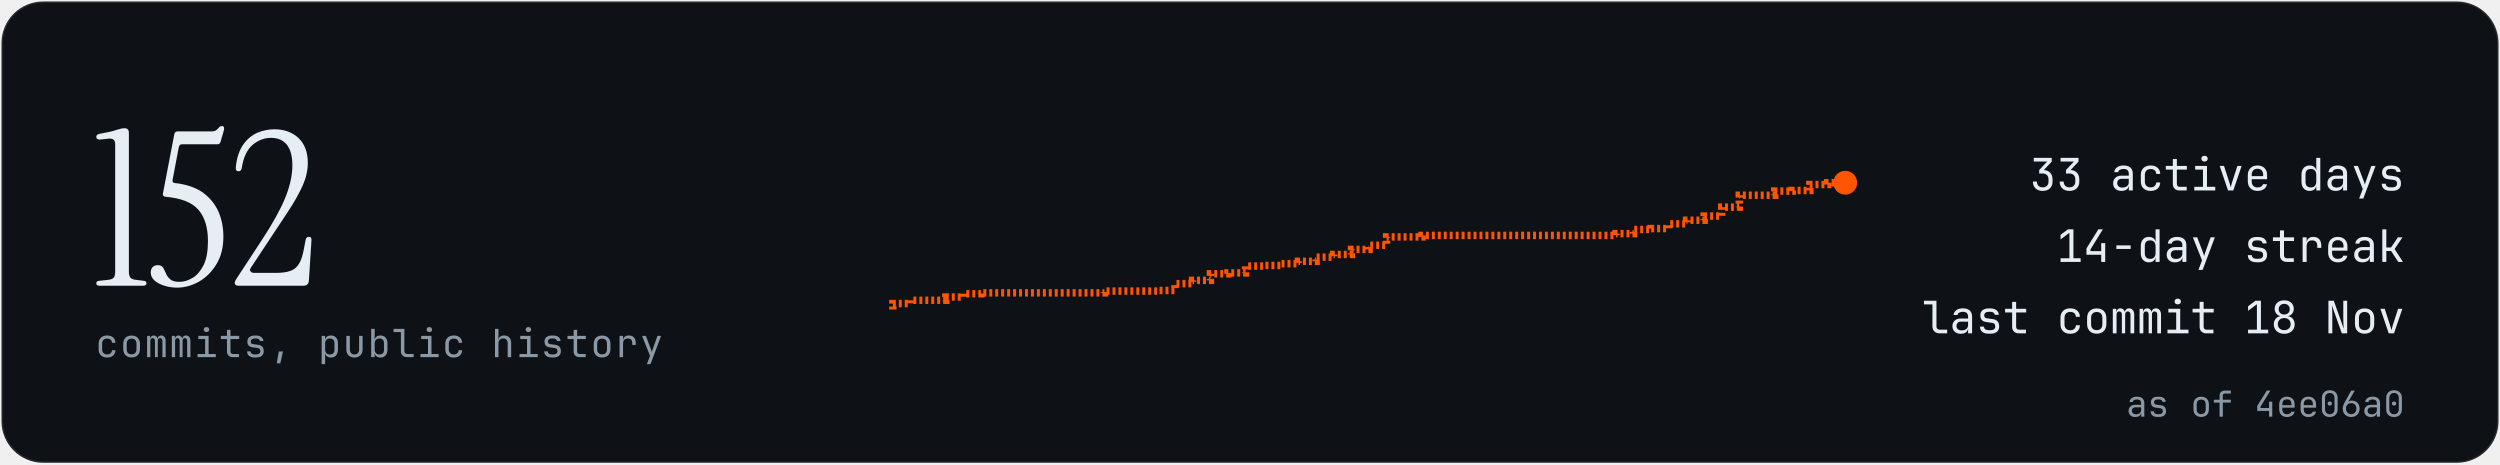
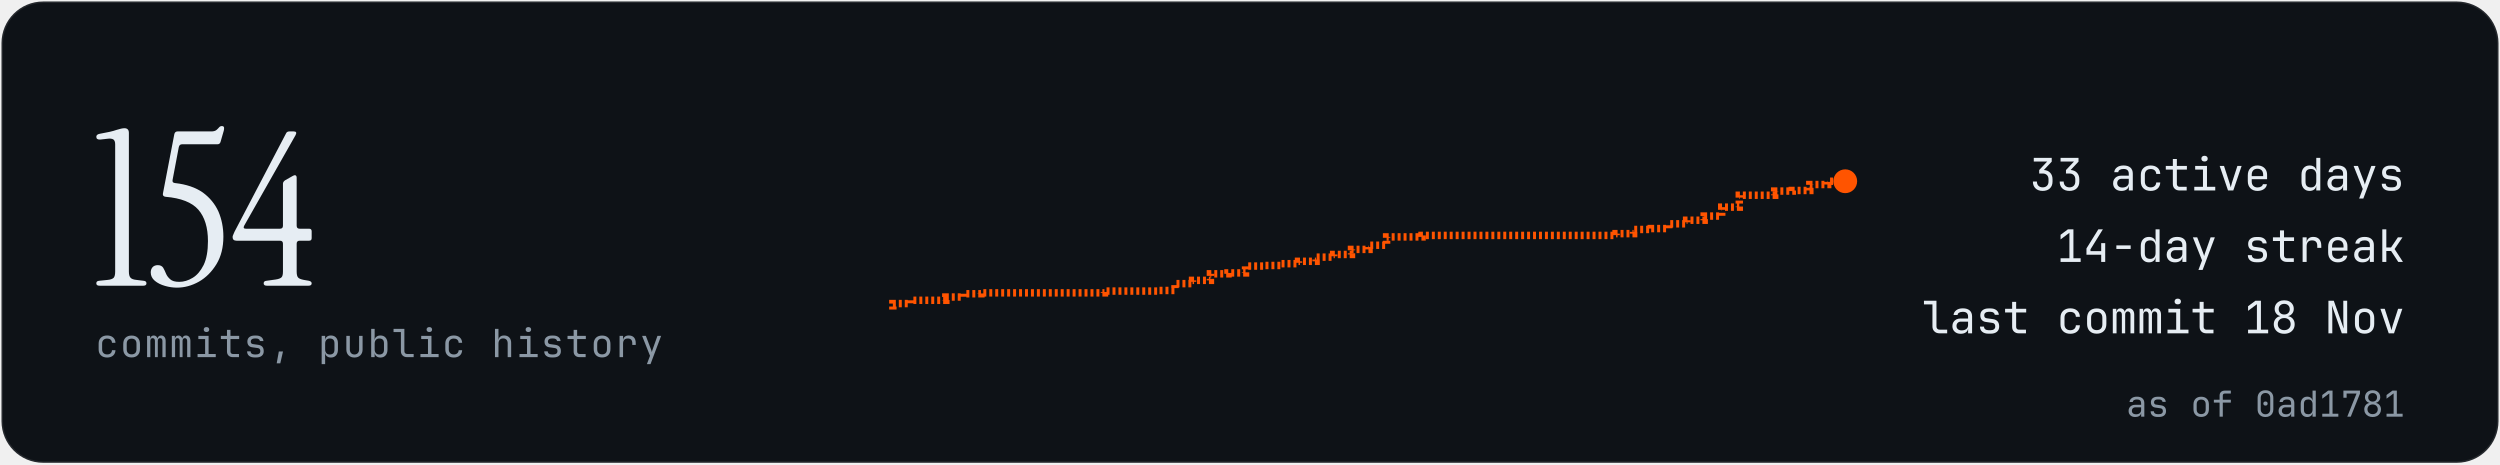
<svg xmlns="http://www.w3.org/2000/svg" viewBox="0 0 840 156" width="840" height="156" role="img" aria-labelledby="cg-title cg-desc">
  <style>.cg-stair{animation:cg-draw 1.6s cubic-bezier(.3,.8,.3,1) both}.cg-bar{transform-box:fill-box;transform-origin:center bottom;animation:cg-rise .4s ease-out both}.cg-flag{animation:cg-fade .4s ease-out 1.6s both}.cg-now-ring{transform-box:fill-box;transform-origin:center;animation:cg-pulse 3.2s ease-out infinite}@keyframes cg-draw{from{stroke-dashoffset:1}to{stroke-dashoffset:0}}@keyframes cg-rise{from{transform:scaleY(0)}to{transform:scaleY(1)}}@keyframes cg-fade{from{opacity:0}to{opacity:1}}@keyframes cg-pulse{from{opacity:.5;transform:scale(1)}to{opacity:0;transform:scale(2.6)}}@media (prefers-reduced-motion:reduce){.cg-stair,.cg-bar,.cg-flag,.cg-now-ring{animation:none}}</style>
  <defs>
    <path id="m44" d="M210 160l 55-306 108 0-70 306-93 0z" />
    <path id="m45" d="M140-290l 0-80 320 0 0 80-320 0z" />
    <path id="m48" d="M300 10q-101 0-160-59-60-58-60-156l 0-320q 0-98 60-157 59-58 160-58 101 0 161 58 59 59 59 157l 0 320q 0 65-27 113-27 49-76 75-50 27-117 27zM300-67q 60 0 97-39 36-38 36-99l 0-320q 0-61-36-100-37-38-97-38-60 0-96 38-37 39-37 100l 0 320q 0 61 37 99 36 39 96 39zM300-310q-27 0-43-15-17-15-17-43 0-27 17-42 16-14 43-14 27 0 44 14 16 15 16 42 0 28-16 43-17 15-44 15z" />
    <path id="m49" d="M90 0l 0-82 198 0 0-570-198 148 0-103 165-123 123 0 0 648 162 0 0 82-450 0z" />
    <path id="m51" d="M289 10q-101 0-160-57-59-56-59-153l 90 0q 0 60 35 95 35 35 95 35 60 0 95-35 35-35 35-95l 0-50q 0-60-35-95-35-35-95-35l-79 0 0-78 179-190-300 0 0-82 402 0 0 84-176 187q 90 7 142 62 52 56 52 147l 0 50q 0 97-59 153-60 57-162 57z" />
    <path id="m52" d="M400 0l 0-160-330 0 0-141 266-429 102 0-278 449 0 39 240 0 0-178 90 0 0 420-90 0z" />
-     <path id="m54" d="M301 10q-70 0-123-30-54-29-84-82-30-52-30-121 0-48 18-99 18-50 49-105l 169-303 100 0-180 313 3 2q 13-17 39-26 26-9 57-9 65 0 114 28 48 29 76 79 27 50 27 116 0 70-30 123-30 54-82 84-53 30-123 30zM300-70q 65 0 106-43 40-43 40-112 0-69-40-112-41-43-106-43-65 0-105 43-41 43-41 112 0 69 41 112 40 43 105 43z" />
+     <path id="m55" d="M190 0l 260-648-278 0 0 118-90 0 0-200 464 0 0 84-258 646-98 0z" />
    <path id="m56" d="M300 10q-69 0-122-27-53-27-82-76-30-48-30-111 0-69 40-119 39-50 105-61l 0-3q-57-13-91-58-34-44-34-102 0-57 27-101 27-43 76-68 48-24 111-24 64 0 112 24 48 25 75 68 27 44 27 101 0 58-34 102-34 45-91 58l 0 3q 66 11 106 61 39 50 39 119 0 63-29 111-30 49-82 76-53 27-123 27zM300-422q 56 0 90-33 34-33 34-86 0-53-34-86-34-33-90-33-55 0-89 33-35 33-35 86 0 53 35 86 34 33 89 33zM300-71q 64 0 104-38 40-37 40-97 0-61-40-99-40-37-104-37-64 0-104 37-40 38-40 99 0 60 40 97 40 38 104 38z" />
    <path id="m78" d="M90 0l 0-730 120 0 223 625q-2-25-4-62-3-36-4-77-2-40-2-76l 0-410 87 0 0 730-120 0-222-625q 2 24 4 60 2 37 4 77 1 41 1 78l 0 410-87 0z" />
    <path id="m97" d="M252 10q-85 0-135-48-50-47-50-124 0-51 23-89 23-38 64-60 41-21 94-21l 170 0 0-43q 0-107-117-107-52 0-84 19-32 19-34 53l-90 0q 5-65 61-108 55-42 147-42 100 0 154 48 53 48 53 134l 0 378-89 0 0-100-2 0q-8 51-51 80-43 30-114 30zM274-66q 66 0 105-32 39-32 39-87l 0-77-160 0q-44 0-71 26-28 27-28 71 0 46 31 72 30 27 84 27z" />
    <path id="m98" d="M332 10q-62 0-102-31-40-30-47-84l-1 0 0 105-90 0 0-730 90 0 0 160-2 125 1 0q 8-53 49-84 40-31 102-31 83 0 132 55 49 55 49 150l 0 161q 0 94-49 149-49 55-132 55zM302-68q 57 0 89-30 32-30 32-97l 0-160q 0-68-32-98-32-29-89-29-55 0-87 35-33 35-33 97l 0 150q 0 62 33 97 32 35 87 35z" />
    <path id="m99" d="M308 10q-100 0-160-56-60-56-60-154l 0-150q 0-98 60-154 60-56 160-56 95 0 154 51 58 51 61 139l-90 0q-3-53-36-82-33-28-89-28-59 0-94 33-36 34-36 96l 0 151q 0 62 36 96 35 34 94 34 56 0 89-29 33-29 36-81l 90 0q-3 88-61 139-59 51-154 51z" />
    <path id="m100" d="M268 10q-82 0-131-55-50-55-50-149l 0-161q 0-95 49-150 49-55 132-55 62 0 103 31 40 31 48 84l 1 0-2-125 0-160 90 0 0 730-90 0 0-105-1 0q-7 54-47 84-40 31-102 31zM298-68q 56 0 88-35 32-35 32-97l 0-150q 0-62-32-97-32-35-88-35-57 0-89 29-32 30-32 98l 0 160q 0 67 32 97 32 30 89 30z" />
    <path id="m101" d="M300 10q-97 0-156-59-60-58-60-161l 0-130q 0-103 60-162 59-58 156-58 65 0 114 26 48 26 75 73 27 47 27 111l 0 98-344 0 0 52q 0 61 35 96 35 36 93 36 50 0 83-20 32-19 39-52l 90 0q-9 69-67 109-58 41-145 41zM172-322l 256 0 0-28q 0-65-33-101-34-35-95-35-61 0-94 35-34 36-34 101l 0 28z" />
    <path id="m102" d="M215 0l 0-393-160 0 0-82 160 0 0-115q 0-65 41-103 41-37 113-37l 161 0 0 82-161 0q-64 0-64 58l 0 115 225 0 0 82-225 0 0 393-90 0z" />
    <path id="m104" d="M92 0l 0-730 90 0 0 285 1 0q 7-55 45-85 38-30 101-30 83 0 132 51 49 51 49 139l 0 370-90 0 0-355q 0-62-31-96-32-33-86-33-56 0-88 35-33 35-33 99l 0 350-90 0z" />
    <path id="m105" d="M85 0l 0-82 195 0 0-386-175 0 0-82 265 0 0 468 185 0 0 82-470 0zM315-649q-33 0-52-17-19-17-19-46 0-30 19-48 19-17 52-17 33 0 52 17 19 18 19 48 0 29-19 46-19 17-52 17z" />
    <path id="m107" d="M97 0l 0-730 90 0 0 407 105 0 154-227 103 0-177 262 187 288-105 0-160-245-107 0 0 245-90 0z" />
    <path id="m108" d="M380 0q-73 0-116-43-44-42-44-112l 0-493-190 0 0-82 280 0 0 575q 0 34 19 53 19 20 51 20l 170 0 0 82-170 0z" />
    <path id="m109" d="M60 0l 0-550 78 0 0 73 2 0q 5-37 30-60 24-23 62-23 36 0 61 21 25 21 36 57l 1 0q 7-36 32-57 24-21 62-21 53 0 85 39 31 40 31 103l 0 418-84 0 0-419q 0-33-16-53-16-19-44-19-27 0-43 19-16 19-16 52l 0 420-74 0 0-419q 0-33-16-53-16-19-43-19-28 0-44 19-16 19-16 52l 0 420-84 0z" />
    <path id="m111" d="M300 8q-99 0-157-58-59-58-59-162l 0-126q 0-105 58-163 58-57 158-57 100 0 158 57 58 58 58 163l 0 126q 0 104-58 162-59 58-158 58zM300-72q 59 0 93-33 33-33 33-97l 0-146q 0-64-33-97-34-33-93-33-58 0-92 33-34 33-34 97l 0 146q 0 64 34 97 34 33 92 33z" />
    <path id="m112" d="M92 180l 0-730 90 0 0 105 1 0q 7-54 47-85 40-30 102-30 83 0 132 54 49 55 49 150l 0 161q 0 95-49 150-49 55-132 55-62 0-102-31-40-31-47-84l-3 0 2 125 0 160-90 0zM302-68q 57 0 89-30 32-30 32-97l 0-160q 0-68-32-98-32-29-89-29-55 0-87 35-33 35-33 97l 0 150q 0 62 33 97 32 35 87 35z" />
    <path id="m114" d="M112 0l 0-550 90 0 0 105 2 0q 7-53 45-84 38-31 102-31 86 0 133 51 46 52 46 147l 0 47-90 0 0-47q 0-120-117-120-59 0-90 34-31 34-31 98l 0 350-90 0z" />
    <path id="m115" d="M278 8q-92 0-142-42-51-41-51-117l 90 0q 0 38 27 59 27 22 76 22l 44 0q 50 0 78-22 27-22 27-62 0-71-65-80l-152-22q-56-8-87-47-31-38-31-101 0-72 50-113 49-41 136-41l 44 0q 80 0 131 39 50 40 54 104l-91 0q-2-29-27-48-26-19-67-19l-44 0q-46 0-72 21-26 21-26 57 0 58 53 66l 142 20q 140 20 140 164 0 77-50 119-51 43-143 43l-44 0z" />
    <path id="m116" d="M355 0q-68 0-109-40-41-39-41-105l 0-323-158 0 0-82 158 0 0-155 90 0 0 155 225 0 0 82-225 0 0 323q 0 28 17 45 16 18 43 18l 160 0 0 82-160 0z" />
    <path id="m117" d="M299 10q-95 0-152-57-57-56-57-153l 0-350 90 0 0 350q 0 60 32 95 32 36 87 36 56 0 89-36 32-35 32-95l 0-350 90 0 0 350q 0 97-58 153-58 57-153 57z" />
    <path id="m118" d="M241 0l-187-550 97 0 120 370q 11 33 19 63 8 31 12 48 5-17 12-48 7-30 17-63l 120-370 95 0-187 550-118 0z" />
    <path id="m121" d="M178 180l 81-214-205-516 97 0 130 340q 8 20 15 42 7 22 10 38 3-16 10-38 7-22 14-42l 121-340 95 0-274 730-94 0z" />
    <path id="d49" d="M20 0q-15 0-15-11 0-11 13-12l 39-4q 21-2 29-10 7-8 7-29l 0-594q 0-17-9-23-10-5-25-3l-36 4q-18 1-18-13 0-11 16-14 53-9 78-18 25-8 37-8 21 0 21 22l 0 647q 0 21 8 29 7 8 28 10l 33 4q 13 1 13 12 0 11-15 11l-204 0z" />
-     <path id="d50" d="M38 0q-18 0-18-13 0-7 7-18l 120-183q 75-114 109-197 33-82 33-151 0-62-25-95-26-33-74-33-48 0-87 33-39 34-50 107-3 16-15 16-15 0-13-20 7-66 35-105 27-38 66-55 39-16 79-16 69 0 113 41 43 42 43 116 0 52-24 106-25 55-67 119-43 65-98 148l-78 118q-6 9 0 15 5 7 15 7l 107 0q 38 0 63-9 25-8 40-32 15-23 23-67l 9-47q 3-13 15-13 14 0 12 17l-12 188q-2 23-25 23l-303 0z" />
+     <path id="d52" d="M170 0q-15 0-15-11 0-11 13-12l 43-6q 21-3 28-11 6-7 6-26l 0-130q 0-14-14-14l-202 0q-19 0-19-17 0-5 3-11 2-5 6-14l 240-458q 4-10 16-10l 20 0q 18 0 9 17l-240 423q-7 14 8 14l 159 0q 14 0 14-14l 0-196q 0-9 10-16l 37-21q 7-4 12-2 5 3 5 11l 0 224q 0 14 14 14l 44 0q 12 0 12 12l 0 32q 0 12-12 12l-44 0q-14 0-14 14l 0 130q 0 21 7 28 6 7 27 11l 23 4q 13 3 13 12 0 11-15 11l-194 0z" />
    <path id="d53" d="M132 9q-27 0-55-8-29-8-48-24-19-16-19-39 0-15 9-25 9-9 24-9 17 0 25 12 7 12 13 27 6 15 20 27 13 12 42 12 32 0 63-19 30-18 51-60 20-42 20-111 0-95-45-147-45-51-153-60-15-2-12-16l 53-276q 3-13 15-13l 157 0q 17 0 25-7 7-6 12-12 5-6 13-6 8 0 10 6 1 7-1 15l-15 52q-3 12-15 12l-165 0q-12 0-15 13l-29 153q-3 14 12 15 79 9 129 44 49 36 73 89 23 54 23 117 0 75-32 128-33 54-82 82-50 28-103 28z" />
  </defs>
  <rect x="0.5" y="0.5" width="839" height="155" rx="14" fill="#0E1217" stroke="#FFFFFF" stroke-width="1" stroke-opacity="0.1" />
  <g class="cg-text-group" data-name="commit-total" data-font="display" data-size="72" fill="#E6EDF3" data-bbox="32.4 42.4 72.4 54.3">
    <g class="cg-run" data-bbox="32.4 42.4 72.4 54.3" transform="translate(32 96)scale(0.072)">
      <g fill="#E6EDF3">
        <use href="#d49" />
        <use href="#d53" x="249" />
-         <use href="#d50" x="631" />
+         <use href="#d52" x="631" />
      </g>
    </g>
  </g>
  <g class="cg-text-group" data-name="commit-caption" data-font="mono" data-size="13" fill="#8B98A5" data-bbox="33.1 109.9 189 12.4">
    <g class="cg-run" data-bbox="33.1 109.9 189 12.4" transform="translate(32 120)scale(0.013)">
      <g fill="#8B98A5">
        <use href="#m99" />
        <use href="#m111" x="640" />
        <use href="#m109" x="1280" />
        <use href="#m109" x="1920" />
        <use href="#m105" x="2560" />
        <use href="#m116" x="3200" />
        <use href="#m115" x="3840" />
        <use href="#m44" x="4480" />
        <use href="#m112" x="5760" />
        <use href="#m117" x="6400" />
        <use href="#m98" x="7040" />
        <use href="#m108" x="7680" />
        <use href="#m105" x="8320" />
        <use href="#m99" x="8960" />
        <use href="#m104" x="10240" />
        <use href="#m105" x="10880" />
        <use href="#m115" x="11520" />
        <use href="#m116" x="12160" />
        <use href="#m111" x="12800" />
        <use href="#m114" x="13440" />
        <use href="#m121" x="14080" />
      </g>
    </g>
  </g>
  <g class="cg-text-group" data-name="stats" data-font="mono" data-size="15" fill="#E6EDF3" data-bbox="646.5 52.3 160.9 59.8">
    <g class="cg-run" data-bbox="683.1 52.3 123.7 14.4" transform="translate(682 64)scale(0.015)">
      <g fill="#E6EDF3">
        <use href="#m51" />
        <use href="#m51" x="600" />
        <use href="#m97" x="1800" />
        <use href="#m99" x="2400" />
        <use href="#m116" x="3000" />
        <use href="#m105" x="3600" />
        <use href="#m118" x="4200" />
        <use href="#m101" x="4800" />
        <use href="#m100" x="6000" />
        <use href="#m97" x="6600" />
        <use href="#m121" x="7200" />
        <use href="#m115" x="7800" />
      </g>
    </g>
    <g class="cg-run" data-bbox="692.4 77.1 115 13.7" transform="translate(691 88)scale(0.015)">
      <g fill="#E6EDF3">
        <use href="#m49" />
        <use href="#m52" x="600" />
        <use href="#m45" x="1200" />
        <use href="#m100" x="1800" />
        <use href="#m97" x="2400" />
        <use href="#m121" x="3000" />
        <use href="#m115" x="4200" />
        <use href="#m116" x="4800" />
        <use href="#m114" x="5400" />
        <use href="#m101" x="6000" />
        <use href="#m97" x="6600" />
        <use href="#m107" x="7200" />
      </g>
    </g>
    <g class="cg-run" data-bbox="646.5 100.3 160.7 11.8" transform="translate(646 112)scale(0.015)">
      <g fill="#E6EDF3">
        <use href="#m108" />
        <use href="#m97" x="600" />
        <use href="#m115" x="1200" />
        <use href="#m116" x="1800" />
        <use href="#m99" x="3000" />
        <use href="#m111" x="3600" />
        <use href="#m109" x="4200" />
        <use href="#m109" x="4800" />
        <use href="#m105" x="5400" />
        <use href="#m116" x="6000" />
        <use href="#m49" x="7200" />
        <use href="#m56" x="7800" />
        <use href="#m78" x="9000" />
        <use href="#m111" x="9600" />
        <use href="#m118" x="10200" />
      </g>
    </g>
  </g>
-   <path d="M300 104L300 104L300 102L305.9 102L305.9 102L305.9 100.9L311.9 100.9L317.8 100.9L317.8 100.9L317.8 99.8L323.7 99.8L323.7 99.8L323.7 98.7L329.6 98.7L329.6 98.7L329.6 98.4L335.6 98.4L341.5 98.4L347.4 98.4L353.3 98.4L359.3 98.4L365.2 98.4L371.1 98.4L371.1 98.4L371.1 97.8L377 97.8L383 97.8L388.9 97.8L388.9 97.8L388.9 97.6L394.8 97.6L394.8 97.6L394.8 95.3L400.7 95.3L400.7 95.3L400.7 94.2L406.7 94.2L406.7 94.2L406.7 92L412.6 92L412.6 92L412.6 91.7L418.5 91.7L418.5 91.7L418.5 89.4L424.4 89.4L424.4 89.4L424.4 89.2L430.4 89.2L430.4 89.2L430.4 88.6L436.3 88.6L436.3 88.6L436.3 87.8L442.2 87.8L442.2 87.8L442.2 86.4L448.1 86.4L448.1 86.4L448.1 85.5L454.1 85.5L454.1 85.5L454.1 83.8L460 83.8L460 83.8L460 82.4L465.9 82.4L465.9 82.4L465.9 79.6L471.9 79.6L477.8 79.6L477.8 79.6L477.8 79.1L483.7 79.1L489.6 79.1L495.6 79.1L501.5 79.1L507.4 79.1L513.3 79.1L519.3 79.1L525.2 79.1L531.1 79.1L537 79.1L543 79.1L543 79.1L543 78.5L548.9 78.5L548.9 78.5L548.9 77.1L554.8 77.1L554.8 77.1L554.8 76.8L560.7 76.8L560.7 76.8L560.7 75.2L566.7 75.2L566.7 75.2L566.7 74L572.6 74L572.6 74L572.6 72.6L578.5 72.6L578.5 72.6L578.5 69.6L584.4 69.6L584.4 69.6L584.4 65.6L590.4 65.6L596.3 65.6L596.3 65.6L596.3 64.2L602.2 64.2L602.2 64.2L602.2 64L608.1 64L608.1 64L608.1 62L614.1 62L614.1 62L614.1 61.4L620 61.4" fill="none" stroke="#FF5400" stroke-width="2.5" class="cg-stair" pathLength="1" stroke-dasharray="1" stroke-dashoffset="0" />
-   <circle class="dm dm-now-dot" cx="620" cy="61.4" r="3.5" fill="#FF5400" stroke="#FF5400" stroke-width="1" />
-   <g class="cg-text-group" data-name="stamp" data-font="mono" data-size="12" fill="#8B98A5" data-bbox="715.2 131.1 91.8 9">
-     <g class="cg-run" data-bbox="715.2 131.1 91.8 9" transform="translate(714.4 140)scale(0.012)">
+   <path d="M300 104L300 104L300 102L305.9 102L305.9 102L305.9 100.9L311.9 100.9L317.8 100.9L317.8 100.9L317.8 99.8L323.7 99.8L323.7 99.8L323.7 98.7L329.6 98.7L329.6 98.7L329.6 98.4L335.6 98.4L341.5 98.4L347.4 98.4L353.3 98.4L359.3 98.4L365.2 98.4L371.1 98.4L371.1 98.4L371.1 97.8L377 97.8L383 97.8L388.9 97.8L388.9 97.8L388.9 97.6L394.8 97.6L394.8 97.6L394.8 95.3L400.7 95.3L400.7 95.3L400.7 94.2L406.7 94.2L406.7 94.2L406.7 92L412.6 92L412.6 92L412.6 91.7L418.5 91.7L418.5 91.7L418.5 89.4L424.4 89.4L424.4 89.4L424.4 89.2L430.4 89.2L430.4 89.2L430.4 88.6L436.3 88.6L436.3 88.6L436.3 87.8L442.2 87.8L442.2 87.8L442.2 86.4L448.1 86.4L448.1 86.4L448.1 85.5L454.1 85.5L454.1 85.5L454.1 83.8L460 83.8L460 83.8L460 82.4L465.9 82.4L465.9 82.4L465.9 79.6L471.9 79.6L477.8 79.6L477.8 79.6L477.8 79.1L483.7 79.1L489.6 79.1L495.6 79.1L501.5 79.1L507.4 79.1L513.3 79.1L519.3 79.1L525.2 79.1L531.1 79.1L537 79.1L543 79.1L543 79.1L543 78.5L548.9 78.5L548.9 78.5L548.9 77.1L554.8 77.1L554.8 77.1L554.8 76.8L560.7 76.8L560.7 76.8L560.7 75.2L566.7 75.2L566.7 75.2L566.7 74L572.6 74L572.6 74L572.6 72.6L578.5 72.6L578.5 72.6L578.5 69.6L584.4 69.6L584.4 69.6L584.4 65.6L590.4 65.6L596.3 65.6L596.3 65.6L596.3 64.2L602.2 64.2L602.2 64.2L602.2 64L608.1 64L608.1 64L608.1 62L614.1 62L614.1 62L614.1 60.9L620 60.9" fill="none" stroke="#FF5400" stroke-width="2.5" class="cg-stair" pathLength="1" stroke-dasharray="1" stroke-dashoffset="0" />
+   <circle class="dm dm-now-dot" cx="620" cy="60.9" r="3.5" fill="#FF5400" stroke="#FF5400" stroke-width="1" />
+   <g class="cg-text-group" data-name="stamp" data-font="mono" data-size="12" fill="#8B98A5" data-bbox="715.2 131.1 92.1 9">
+     <g class="cg-run" data-bbox="715.2 131.1 92.1 9" transform="translate(714.4 140)scale(0.012)">
      <g fill="#8B98A5">
        <use href="#m97" />
        <use href="#m115" x="600" />
        <use href="#m111" x="1800" />
        <use href="#m102" x="2400" />
-         <use href="#m52" x="3600" />
-         <use href="#m101" x="4200" />
-         <use href="#m101" x="4800" />
-         <use href="#m48" x="5400" />
-         <use href="#m54" x="6000" />
-         <use href="#m97" x="6600" />
-         <use href="#m48" x="7200" />
+         <use href="#m48" x="3600" />
+         <use href="#m97" x="4200" />
+         <use href="#m100" x="4800" />
+         <use href="#m49" x="5400" />
+         <use href="#m55" x="6000" />
+         <use href="#m56" x="6600" />
+         <use href="#m49" x="7200" />
      </g>
    </g>
  </g>
</svg>
